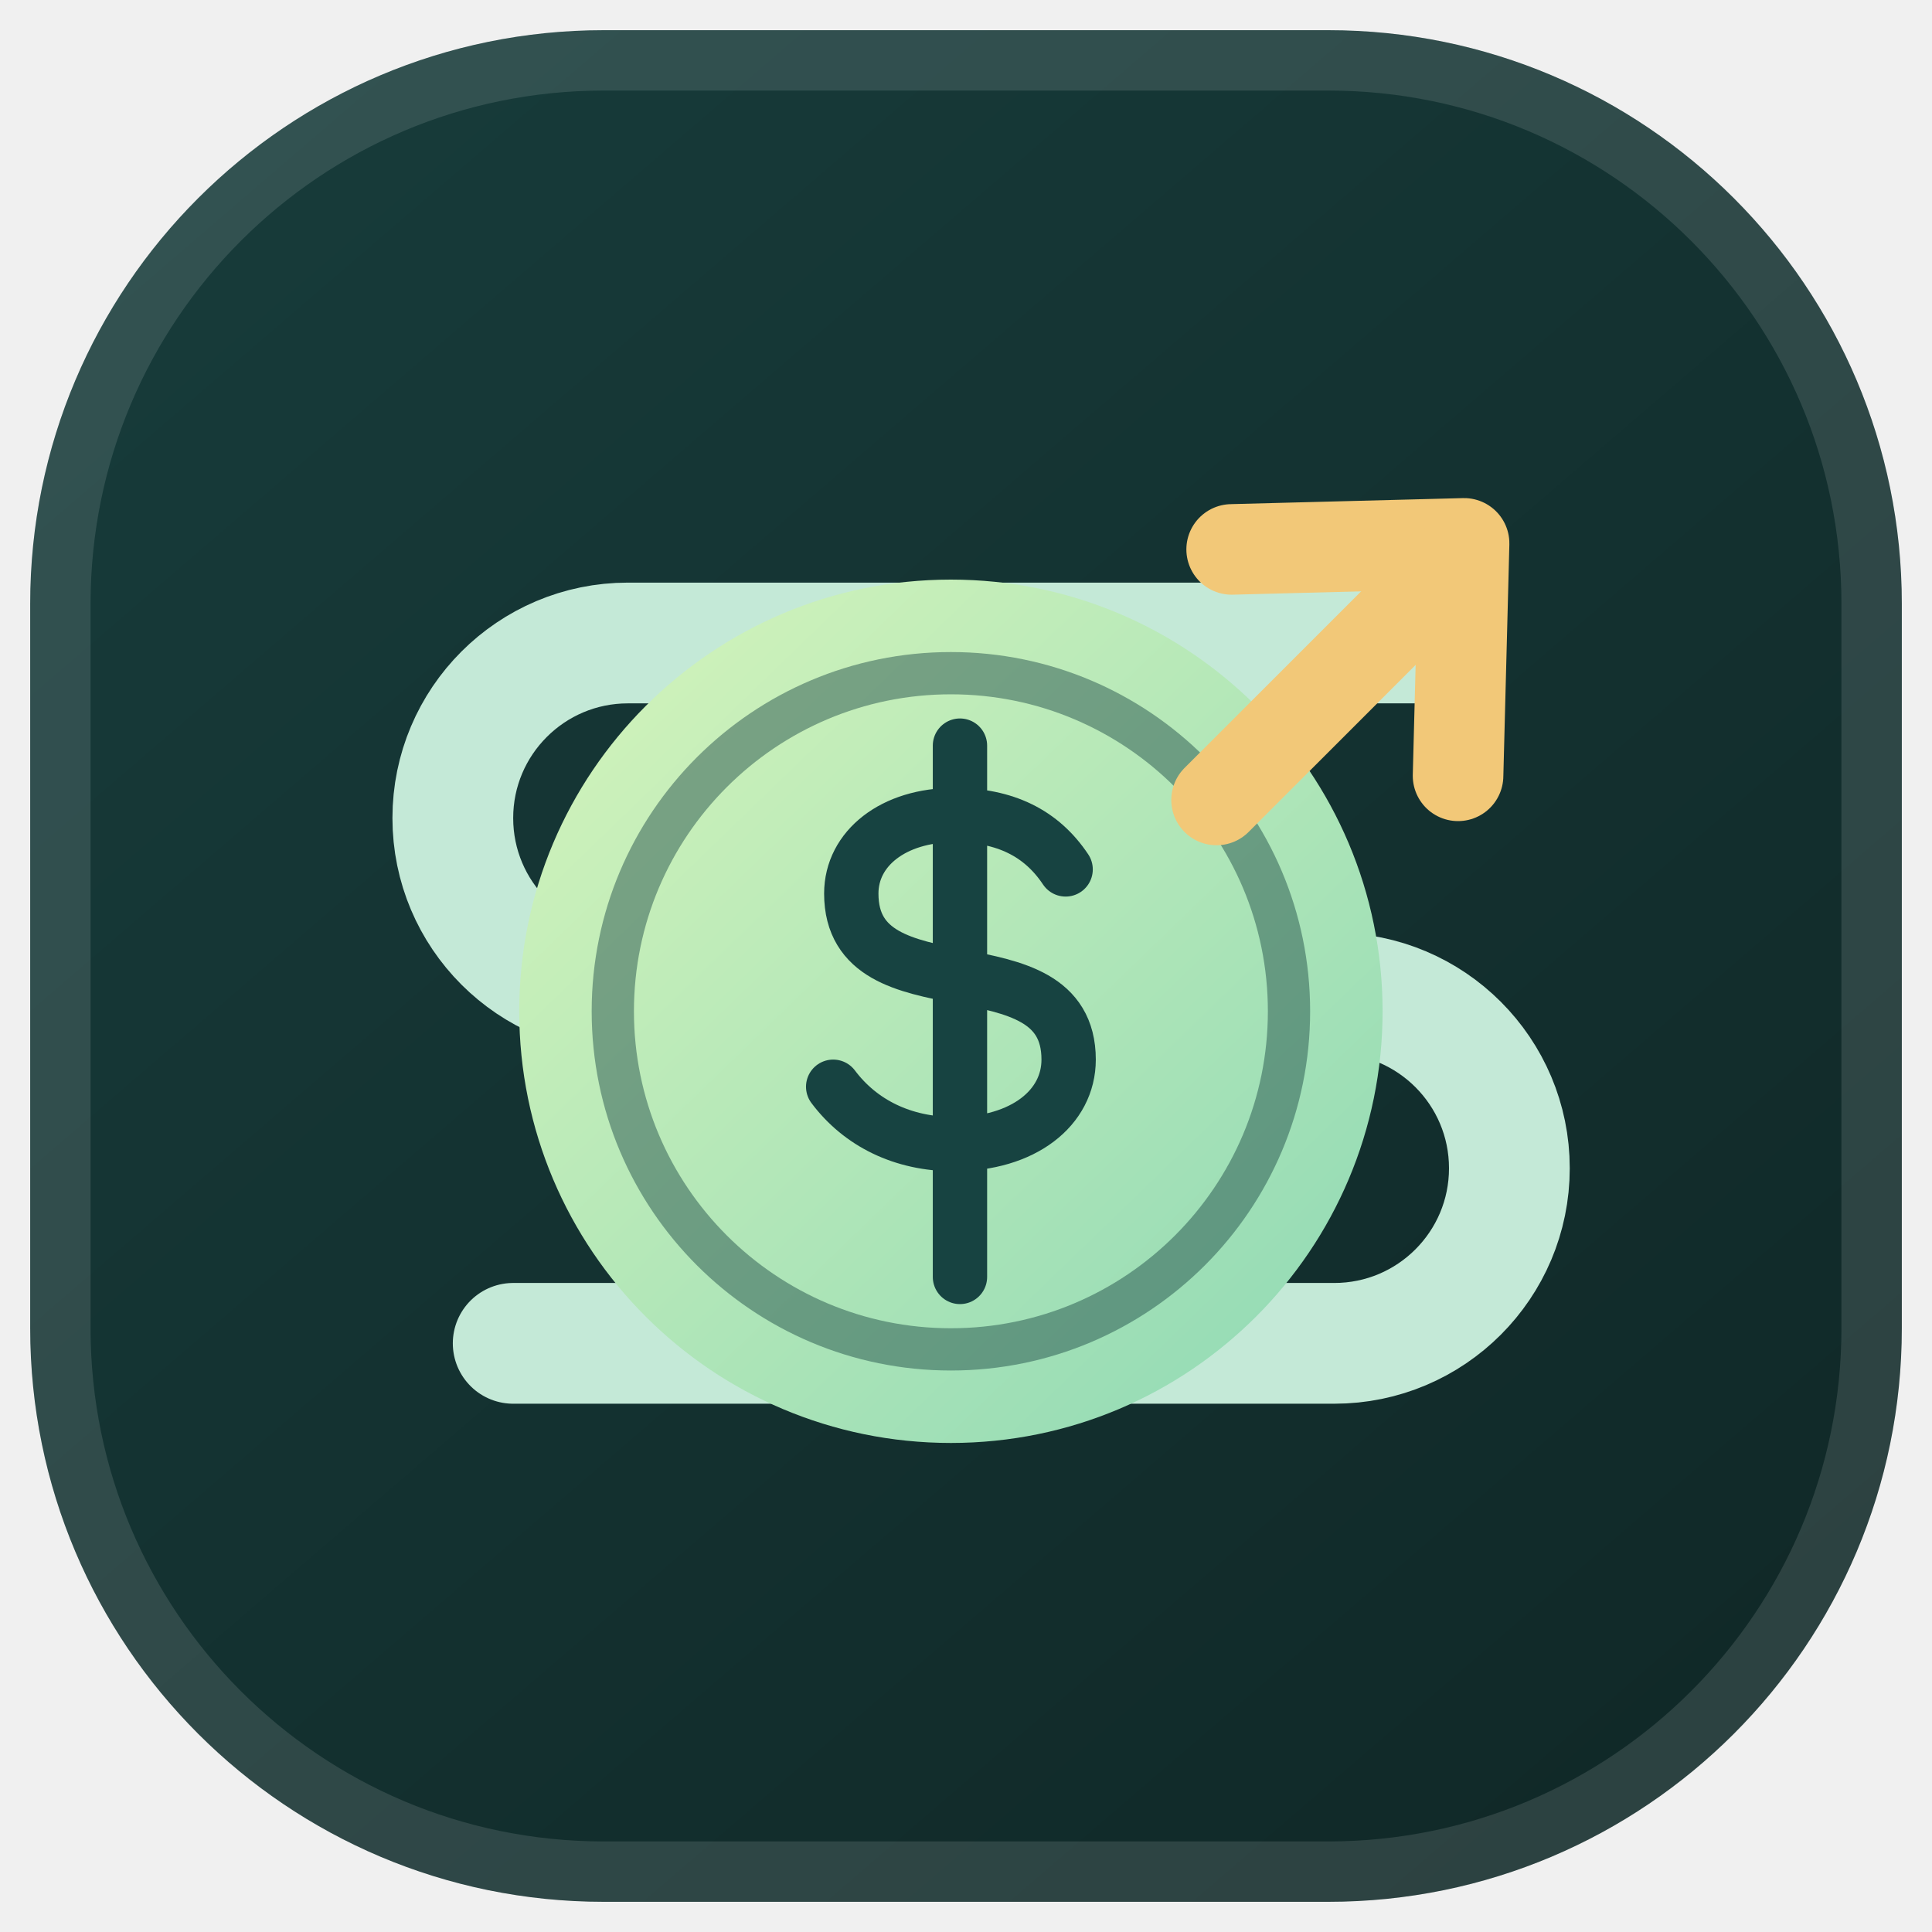
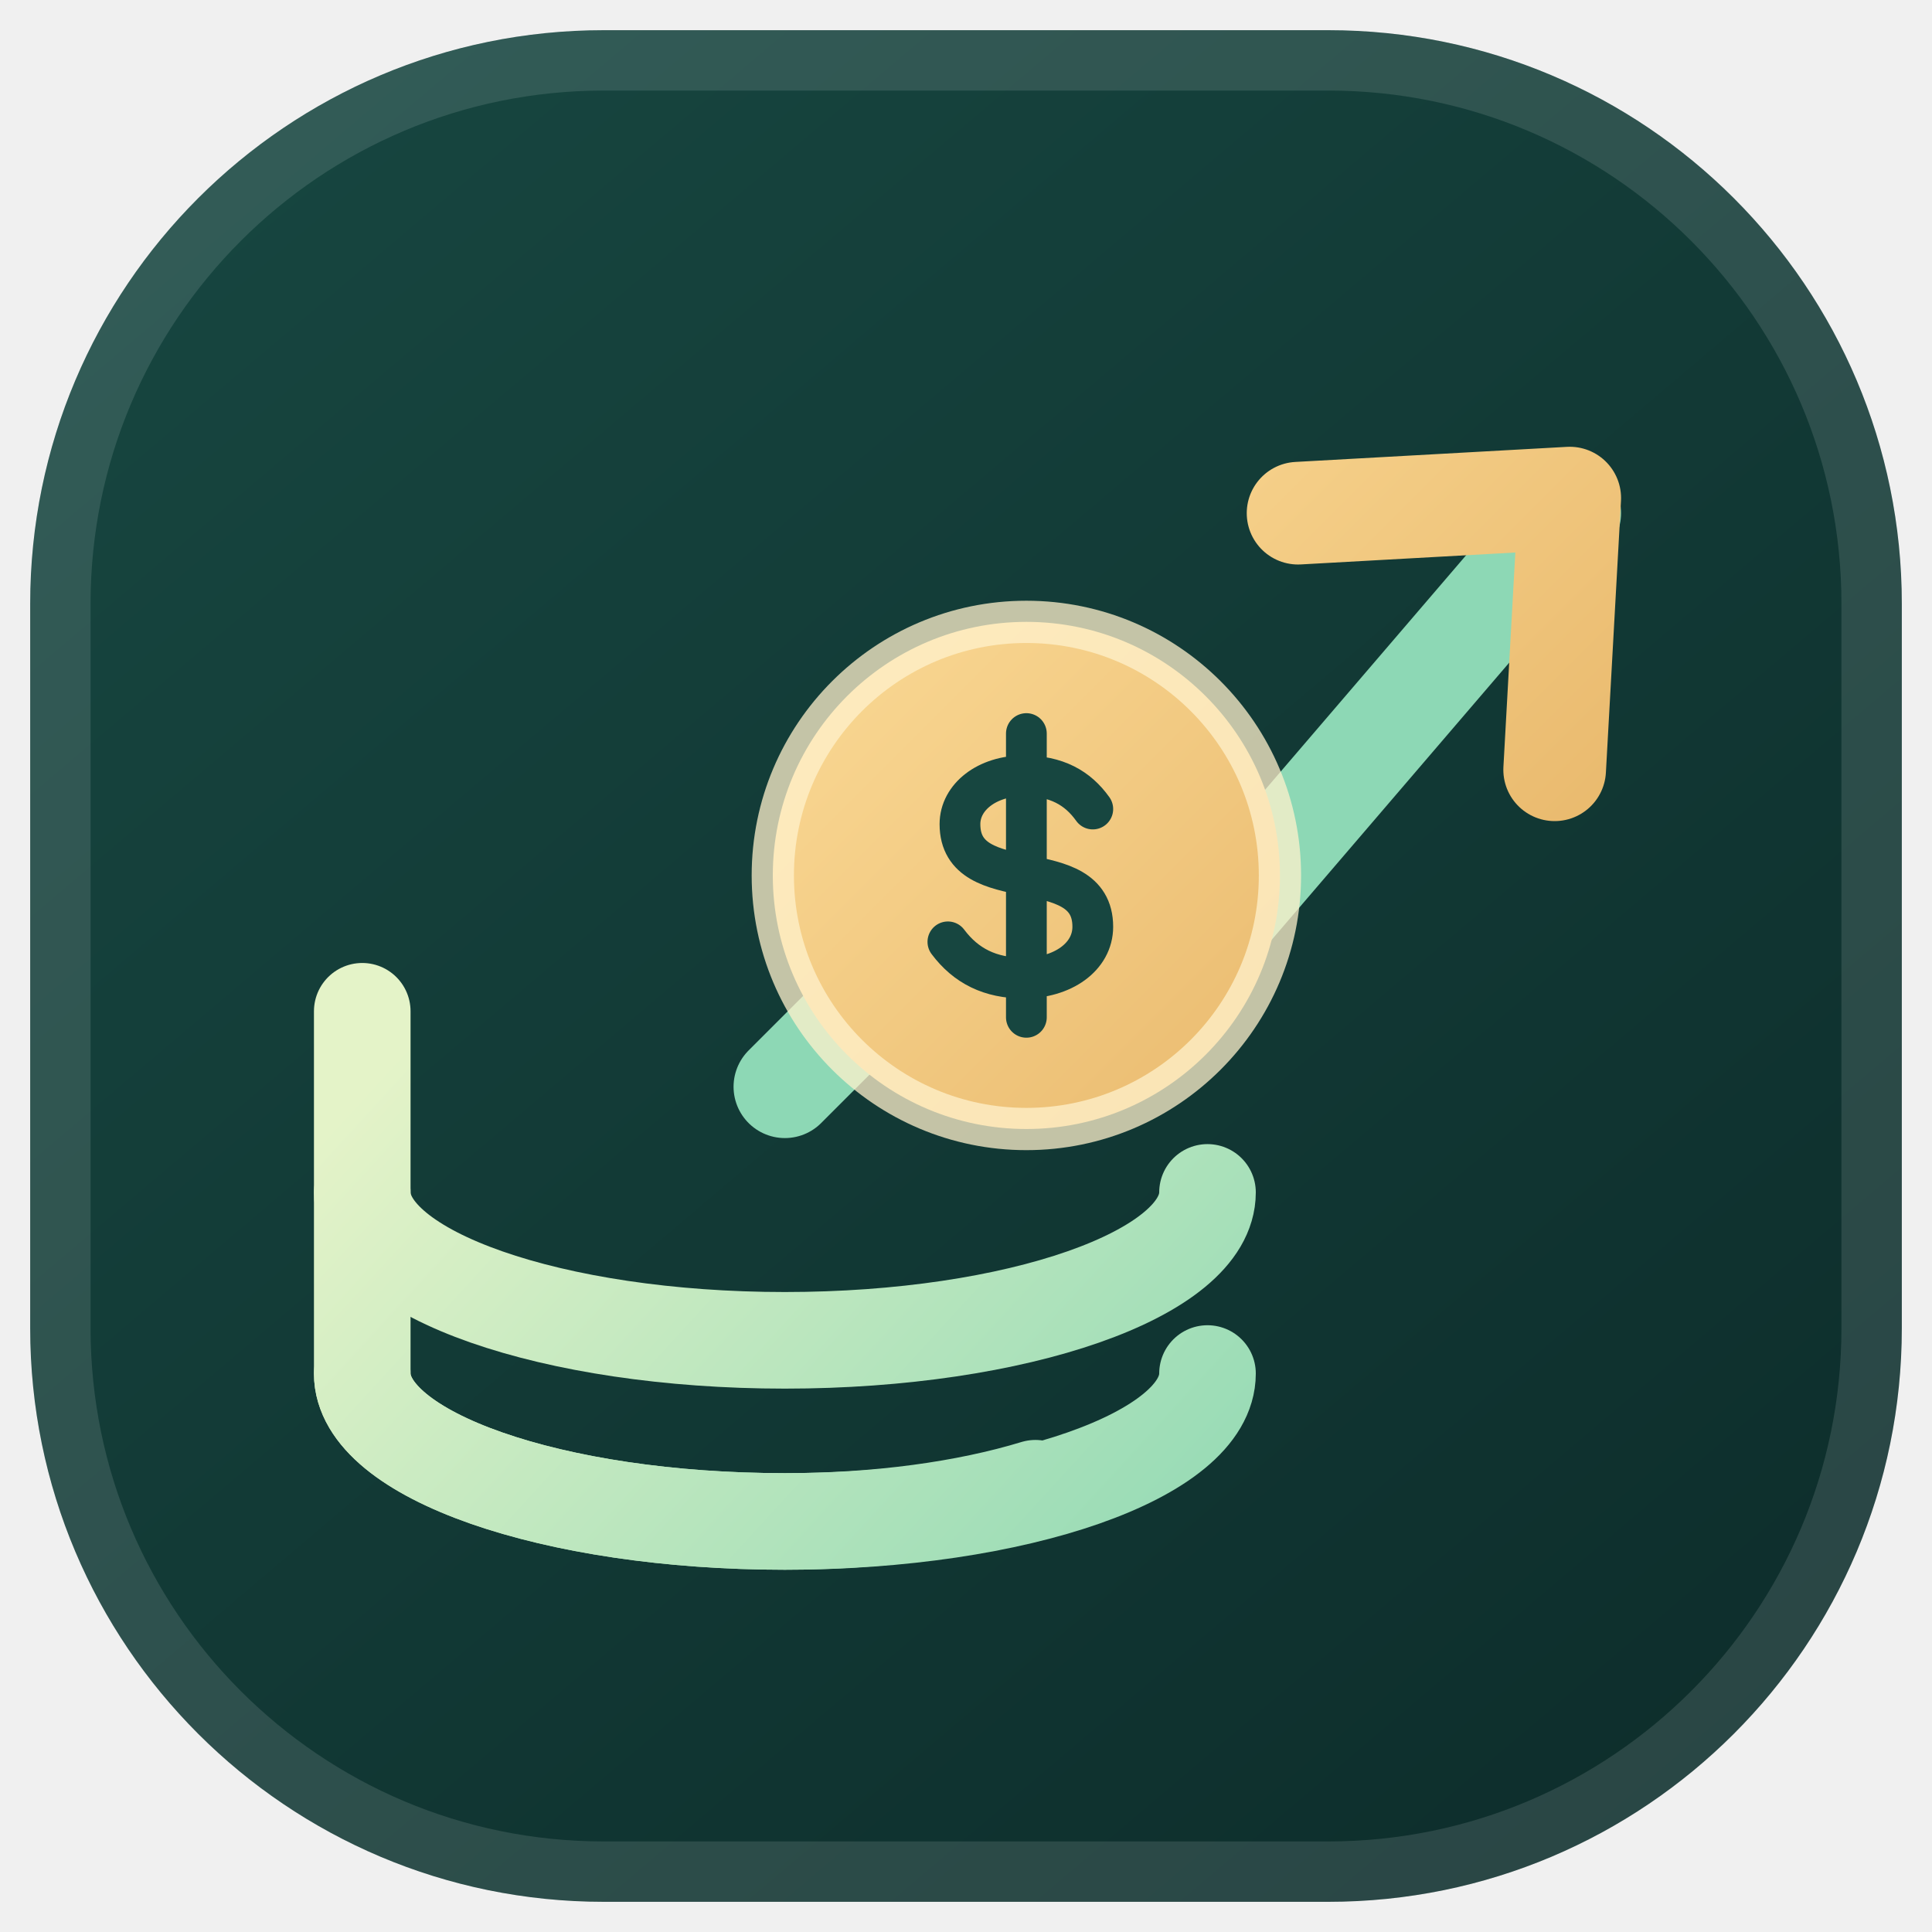
<svg xmlns="http://www.w3.org/2000/svg" viewBox="0 0 64 64" fill="none">
  <defs>
-     <linearGradient id="bg" x1="8" y1="4" x2="57" y2="61" gradientUnits="userSpaceOnUse">
-       <stop stop-color="#173B3A" />
-       <stop offset="1" stop-color="#102827" />
+     <linearGradient id="surface" x1="7" y1="3" x2="57" y2="62" gradientUnits="userSpaceOnUse">
+       <stop stop-color="#174640" />
+       <stop offset="1" stop-color="#0D2D2B" />
    </linearGradient>
-     <linearGradient id="coin" x1="18" y1="17" x2="47" y2="47" gradientUnits="userSpaceOnUse">
-       <stop stop-color="#D9F6BB" />
-       <stop offset="1" stop-color="#8DD8B5" />
+     <linearGradient id="metal" x1="14" y1="34" x2="38" y2="56" gradientUnits="userSpaceOnUse">
+       <stop stop-color="#E4F3C8" />
+       <stop offset="1" stop-color="#91D9B4" />
+     </linearGradient>
+     <linearGradient id="gold" x1="27" y1="10" x2="49" y2="32" gradientUnits="userSpaceOnUse">
+       <stop stop-color="#FFE2A0" />
+       <stop offset="1" stop-color="#E9B96D" />
    </linearGradient>
  </defs>
-   <rect x="1" y="1" width="62" height="62" rx="19" fill="url(#bg)" />
+   <rect x="1" y="1" width="62" height="62" rx="19" fill="url(#surface)" />
  <rect x="2" y="2" width="60" height="60" rx="18" stroke="#FFFFFF" stroke-opacity=".12" stroke-width="2" />
-   <path d="M17 44.5h27.2a5.8 5.8 0 0 0 0-11.6H20.8a5.8 5.8 0 0 1 0-11.6H47" stroke="#C4E9D7" stroke-width="4" stroke-linecap="round" />
-   <circle cx="31.5" cy="33.5" r="14.3" fill="url(#coin)" />
-   <circle cx="31.5" cy="33.5" r="11.2" stroke="#174341" stroke-opacity=".45" stroke-width="1.4" />
-   <path d="M35.3 28.8c-.8-1.2-2-1.8-3.7-1.8-2 0-3.4 1.1-3.4 2.6 0 4.1 7.2 1.4 7.2 5.5 0 1.6-1.5 2.8-3.8 2.8-1.7 0-3.1-.7-4-1.9M31.8 24.7v17.6" stroke="#174341" stroke-width="1.8" stroke-linecap="round" />
-   <path d="m40.8 18.2 7.7-.2-.2 7.7" stroke="#F2C878" stroke-width="3" stroke-linecap="round" stroke-linejoin="round" />
-   <path d="m48.2 18.6-7.9 7.9" stroke="#F2C878" stroke-width="3" stroke-linecap="round" />
+   <path d="M12 39.5c0 2.7 6.3 4.9 14 4.9s14-2.2 14-4.9" stroke="url(#metal)" stroke-width="3.2" stroke-linecap="round" />
+   <path d="M12 45.5c0 2.7 6.3 4.9 14 4.9s14-2.2 14-4.9" stroke="url(#metal)" stroke-width="3.2" stroke-linecap="round" />
+   <path d="M12 33.5v12c0 2.7 6.3 4.9 14 4.9 3.1 0 6-.4 8.3-1.1" stroke="url(#metal)" stroke-width="3.2" stroke-linecap="round" />
+   <path d="m26 36 8-8 6 3 12-14" stroke="#8DD8B5" stroke-width="3.4" stroke-linecap="round" stroke-linejoin="round" />
+   <path d="m43 17 9-.5-.5 9" stroke="url(#gold)" stroke-width="3.4" stroke-linecap="round" stroke-linejoin="round" />
+   <circle cx="34" cy="29" r="8.4" fill="url(#gold)" stroke="#FFF1CC" stroke-opacity=".75" stroke-width="1.4" />
+   <path d="M36.2 26.8c-.5-.7-1.2-1.1-2.3-1.1-1.2 0-2.1.7-2.1 1.6 0 2.5 4.4.9 4.4 3.4 0 1-1 1.7-2.3 1.7-1.1 0-1.9-.4-2.5-1.2M34 24.3v9.4" stroke="#174640" stroke-width="1.35" stroke-linecap="round" />
</svg>
